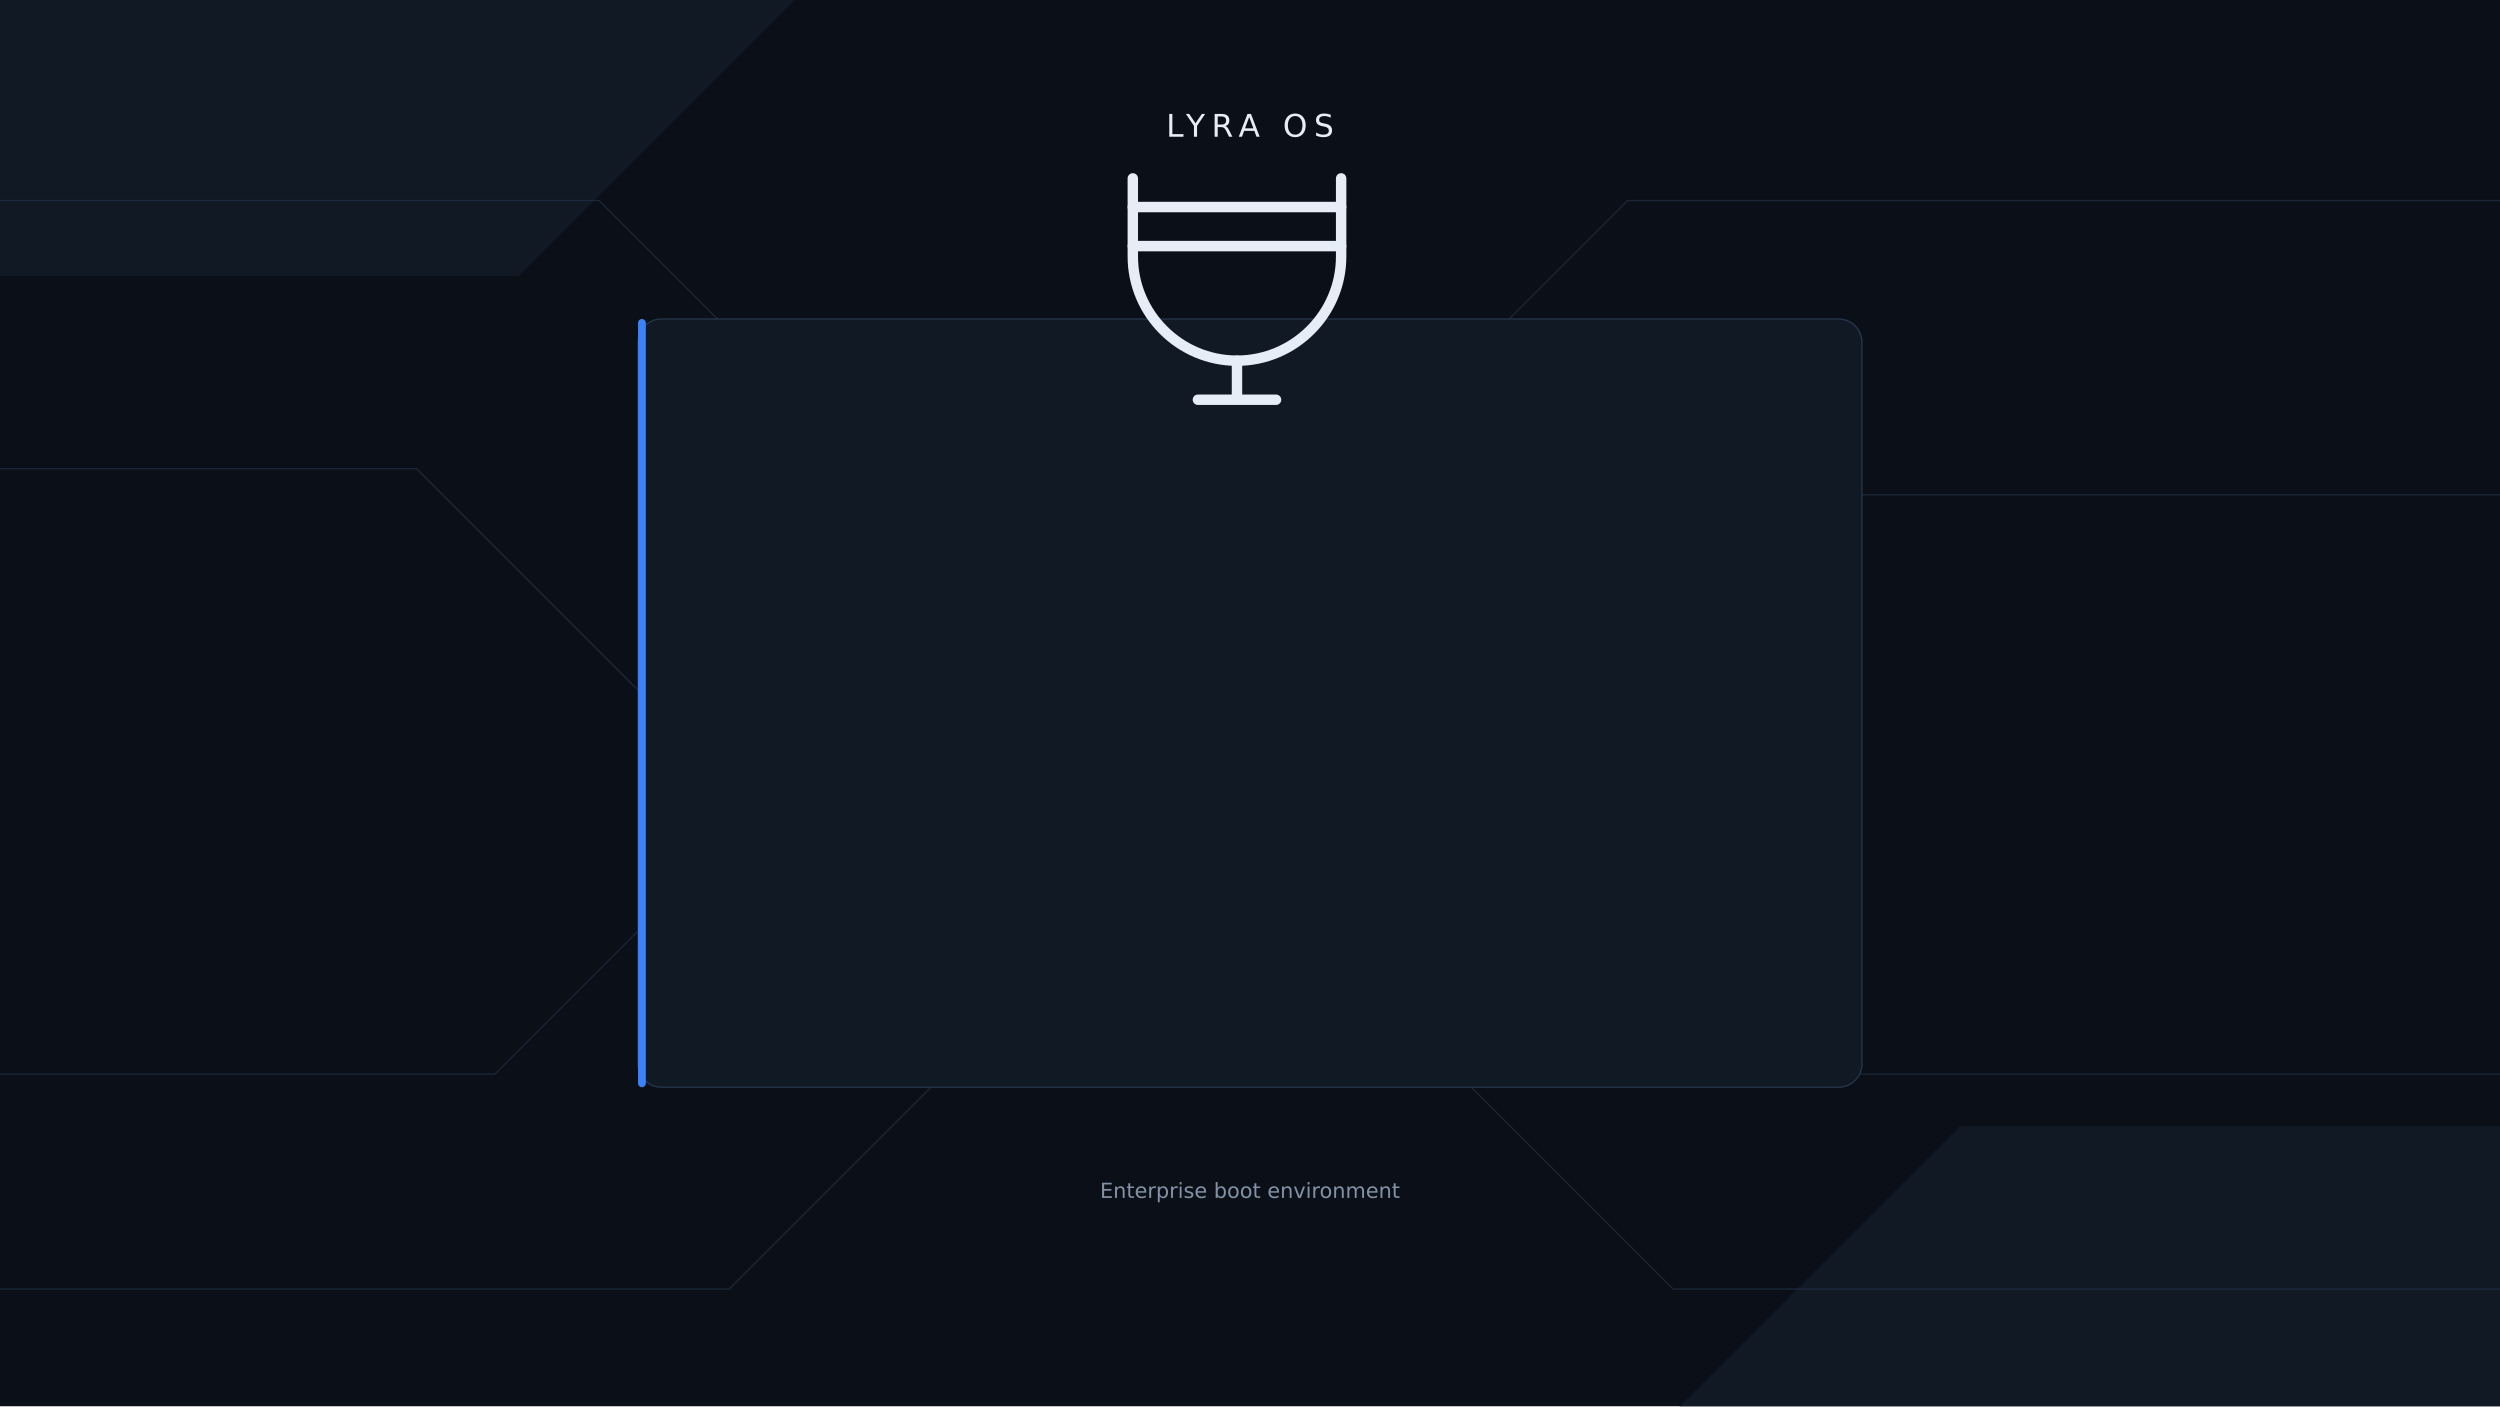
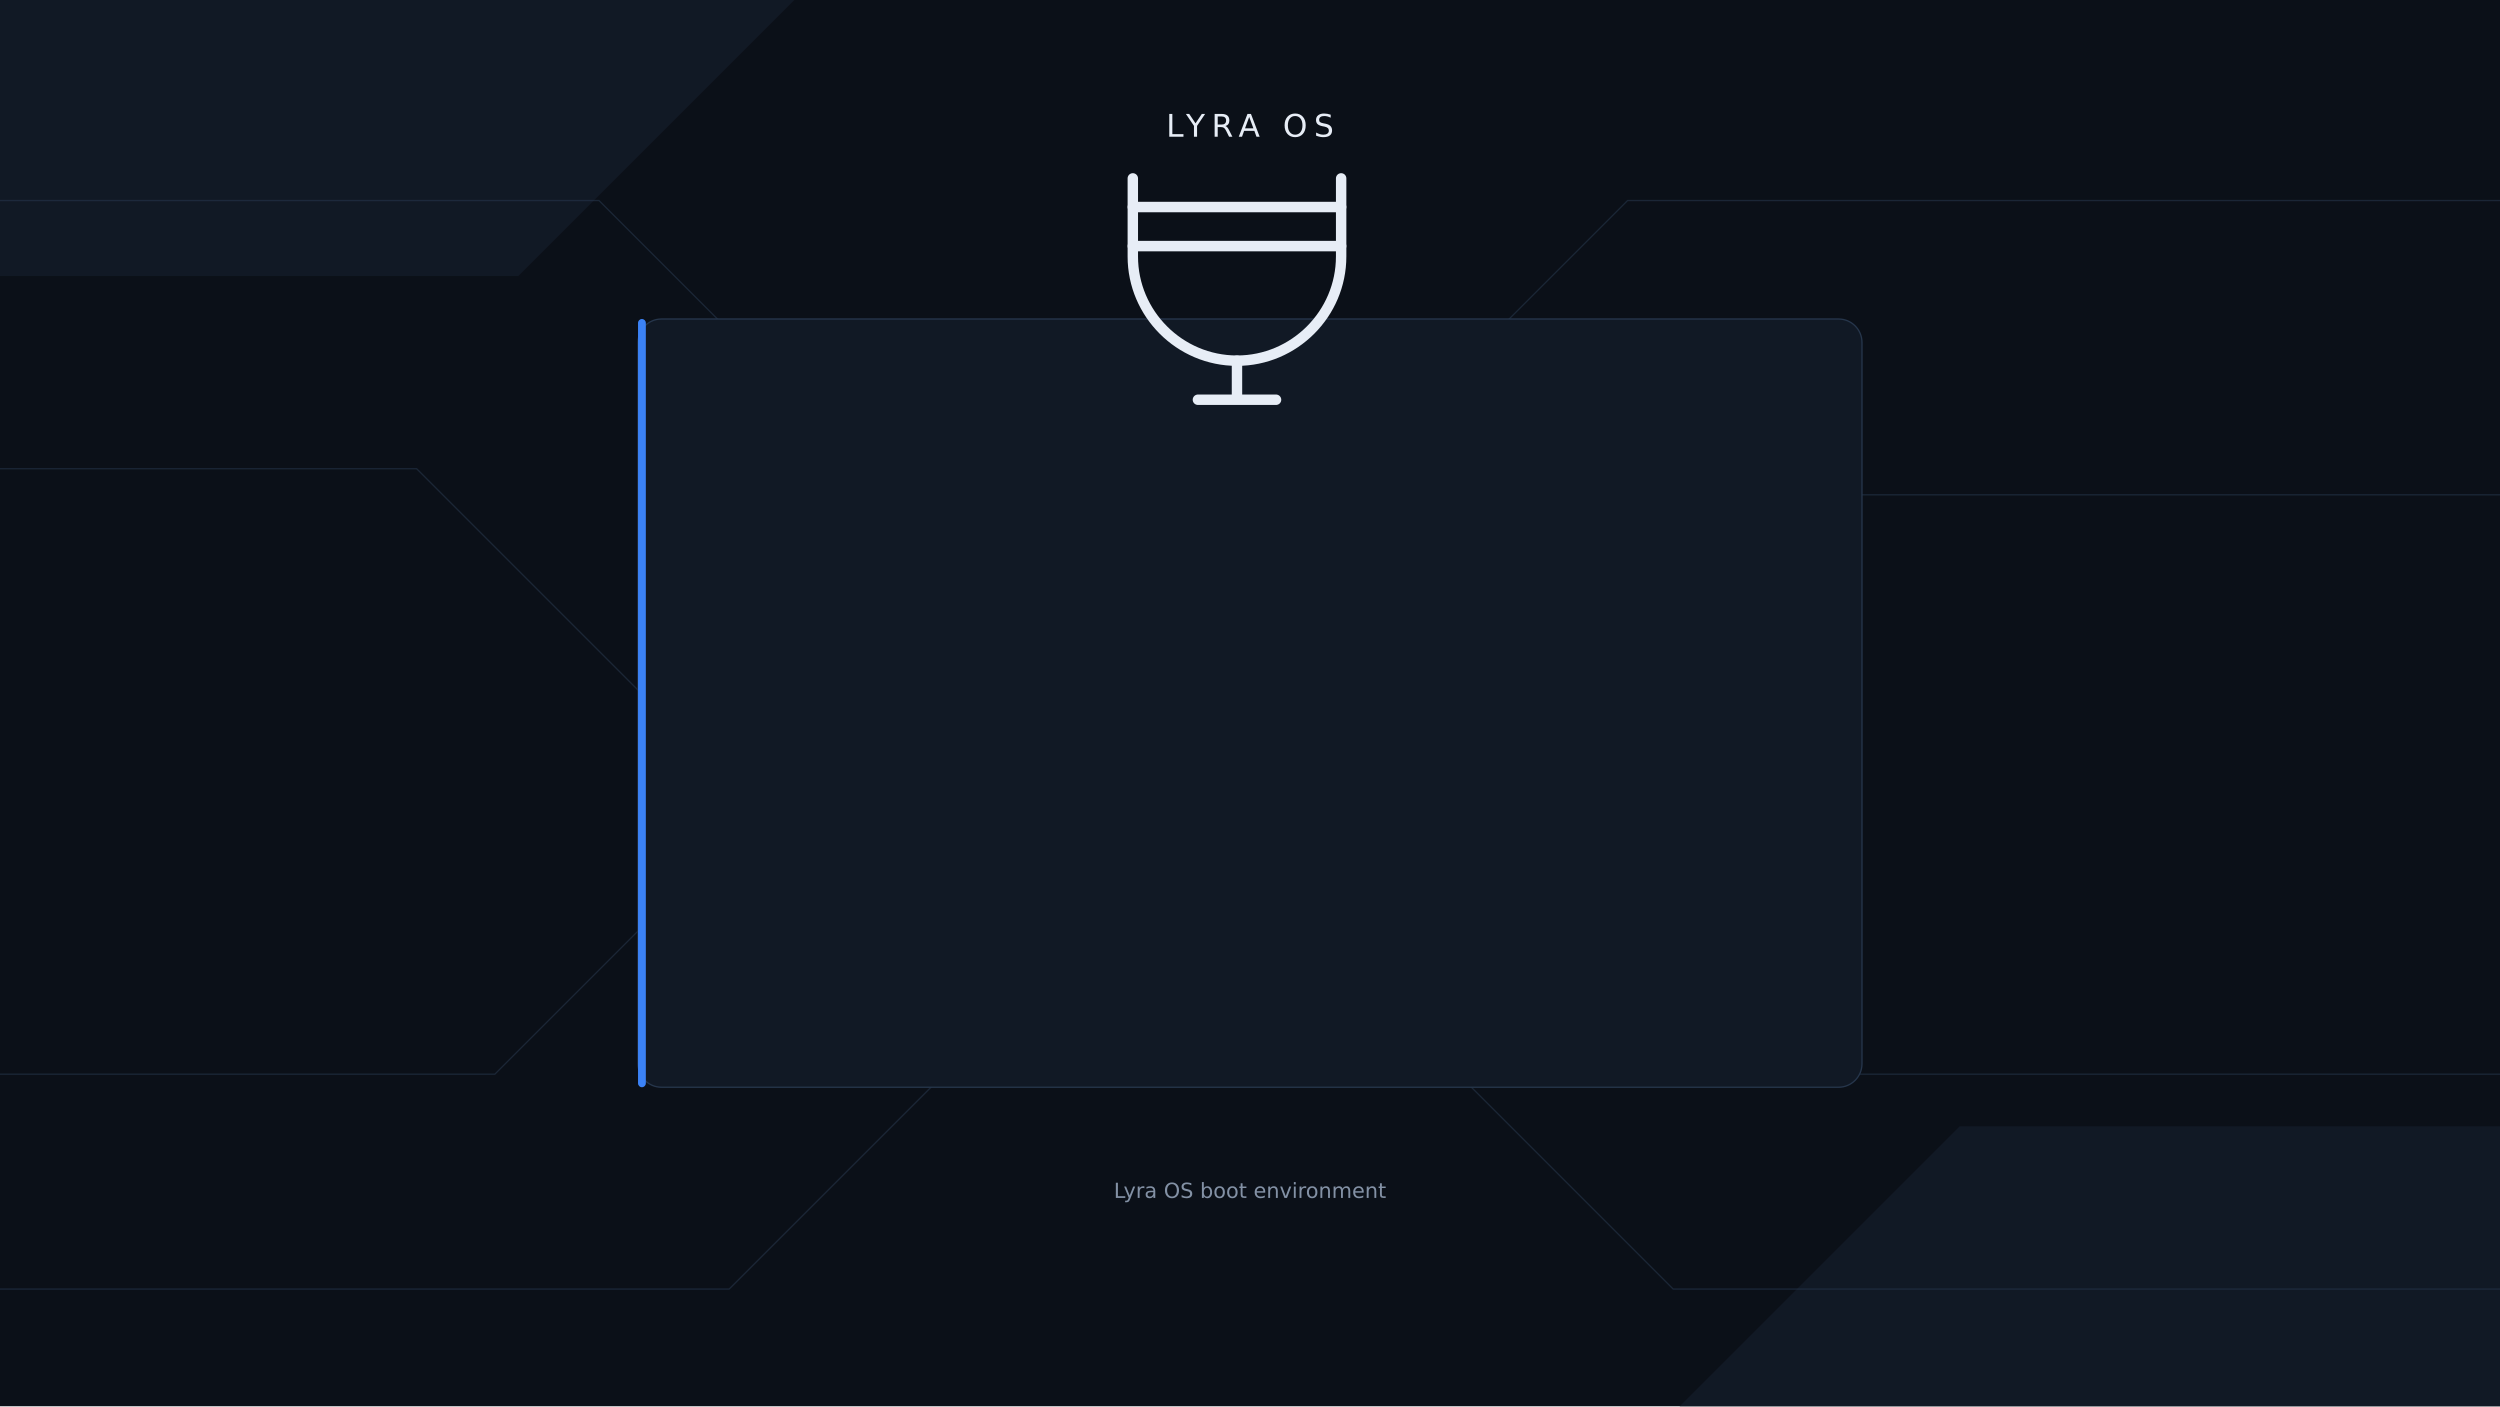
<svg xmlns="http://www.w3.org/2000/svg" width="1920" height="1080" viewBox="0 0 1920 1080">
  <rect width="1920" height="1080" fill="#0b1018" />
  <path d="M0 0h610L398 212H0zm1920 1080h-630l215-215h415z" fill="#111925" />
  <g fill="none" stroke="#26364c" opacity=".58">
    <path d="M0 154h460l180 180h430l180-180h670" />
    <path d="M0 360h320l205 205h450l185-185h760" />
    <path d="M0 825h380l205-205h470l205 205h660" />
    <path d="M0 990h560l165-165h395l165 165h635" />
  </g>
  <rect x="490" y="245" width="940" height="590" rx="18" fill="#111925" stroke="#26364c" />
  <rect x="490" y="245" width="6" height="590" rx="3" fill="#3b82f6" />
  <g transform="translate(870 137)" fill="none" stroke="#e7edf6" stroke-width="8" stroke-linecap="round" stroke-linejoin="round">
    <path d="M0 0v60c0 44 36 80 80 80s80-36 80-80V0" />
    <path d="M0 22h160M0 52h160M80 140v30M50 170h60" />
  </g>
  <text x="960" y="105" fill="#e7edf6" font-family="DejaVu Sans, sans-serif" font-size="24" text-anchor="middle" letter-spacing="5">LYRA OS</text>
-   <text x="960" y="920" fill="#8391a5" font-family="DejaVu Sans, sans-serif" font-size="16" text-anchor="middle">Enterprise boot environment</text>
+   <text x="960" y="920" fill="#8391a5" font-family="DejaVu Sans, sans-serif" font-size="16" text-anchor="middle">Lyra OS boot environment</text>
</svg>
